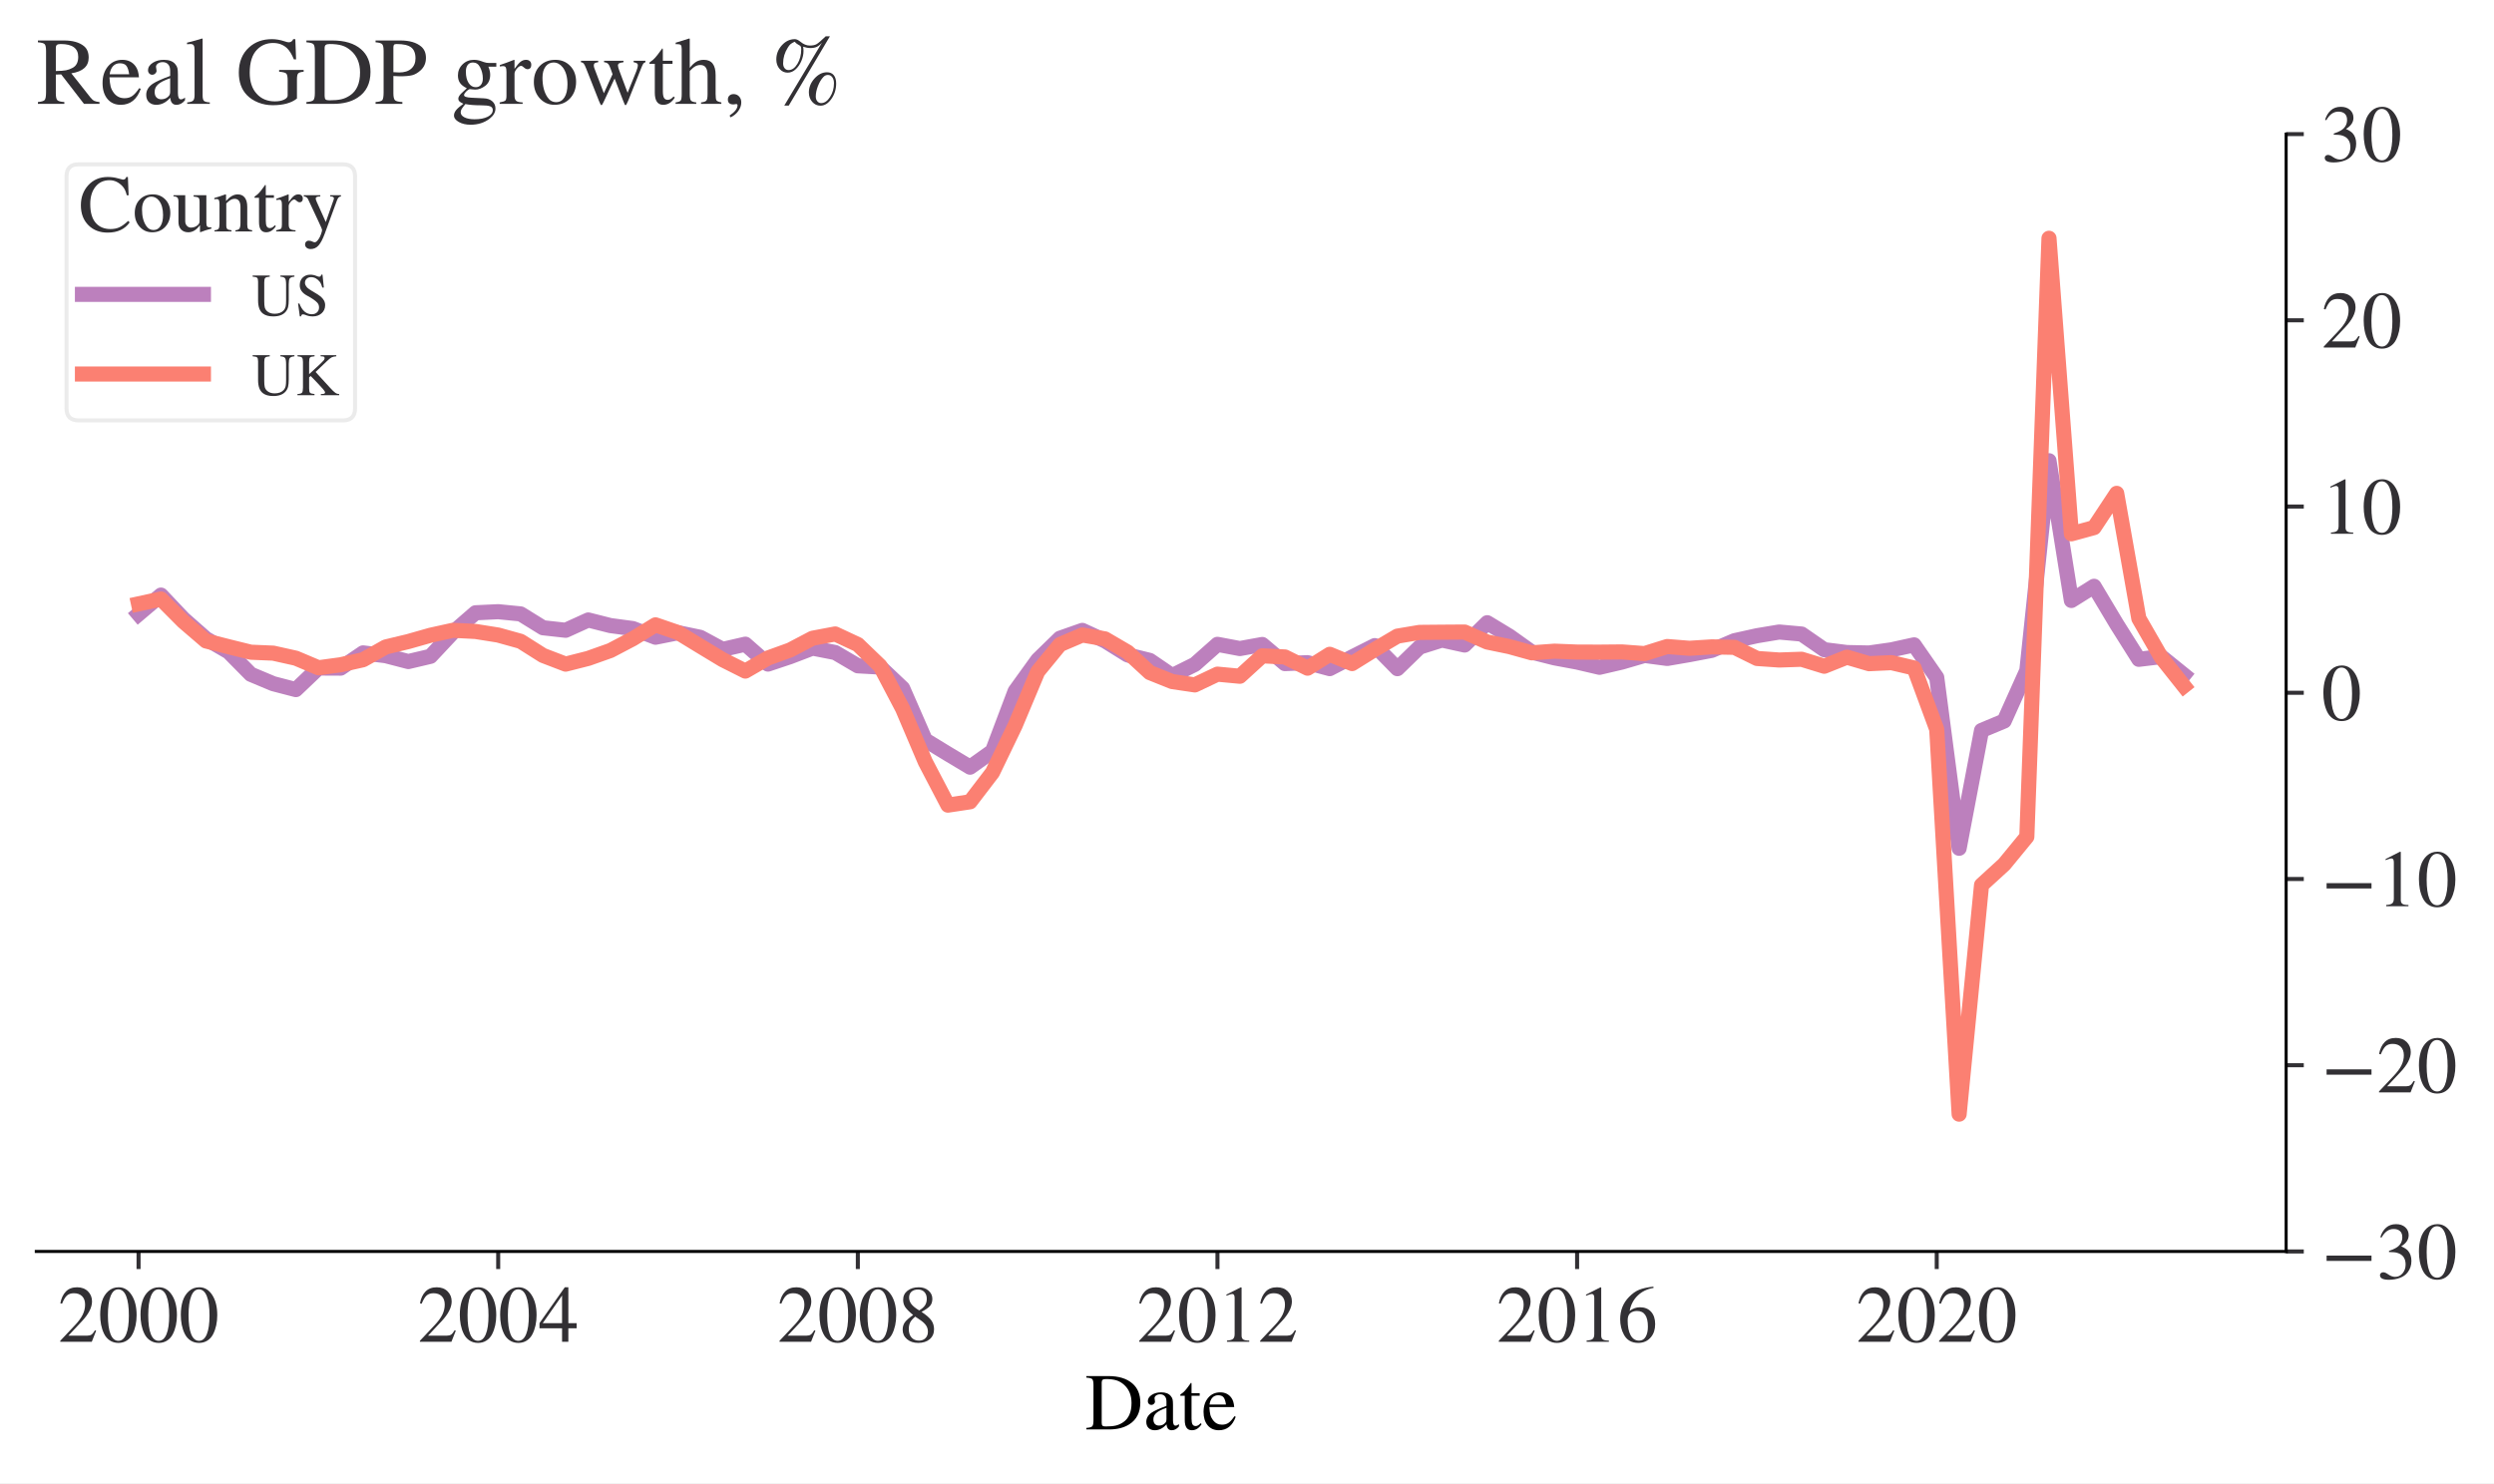
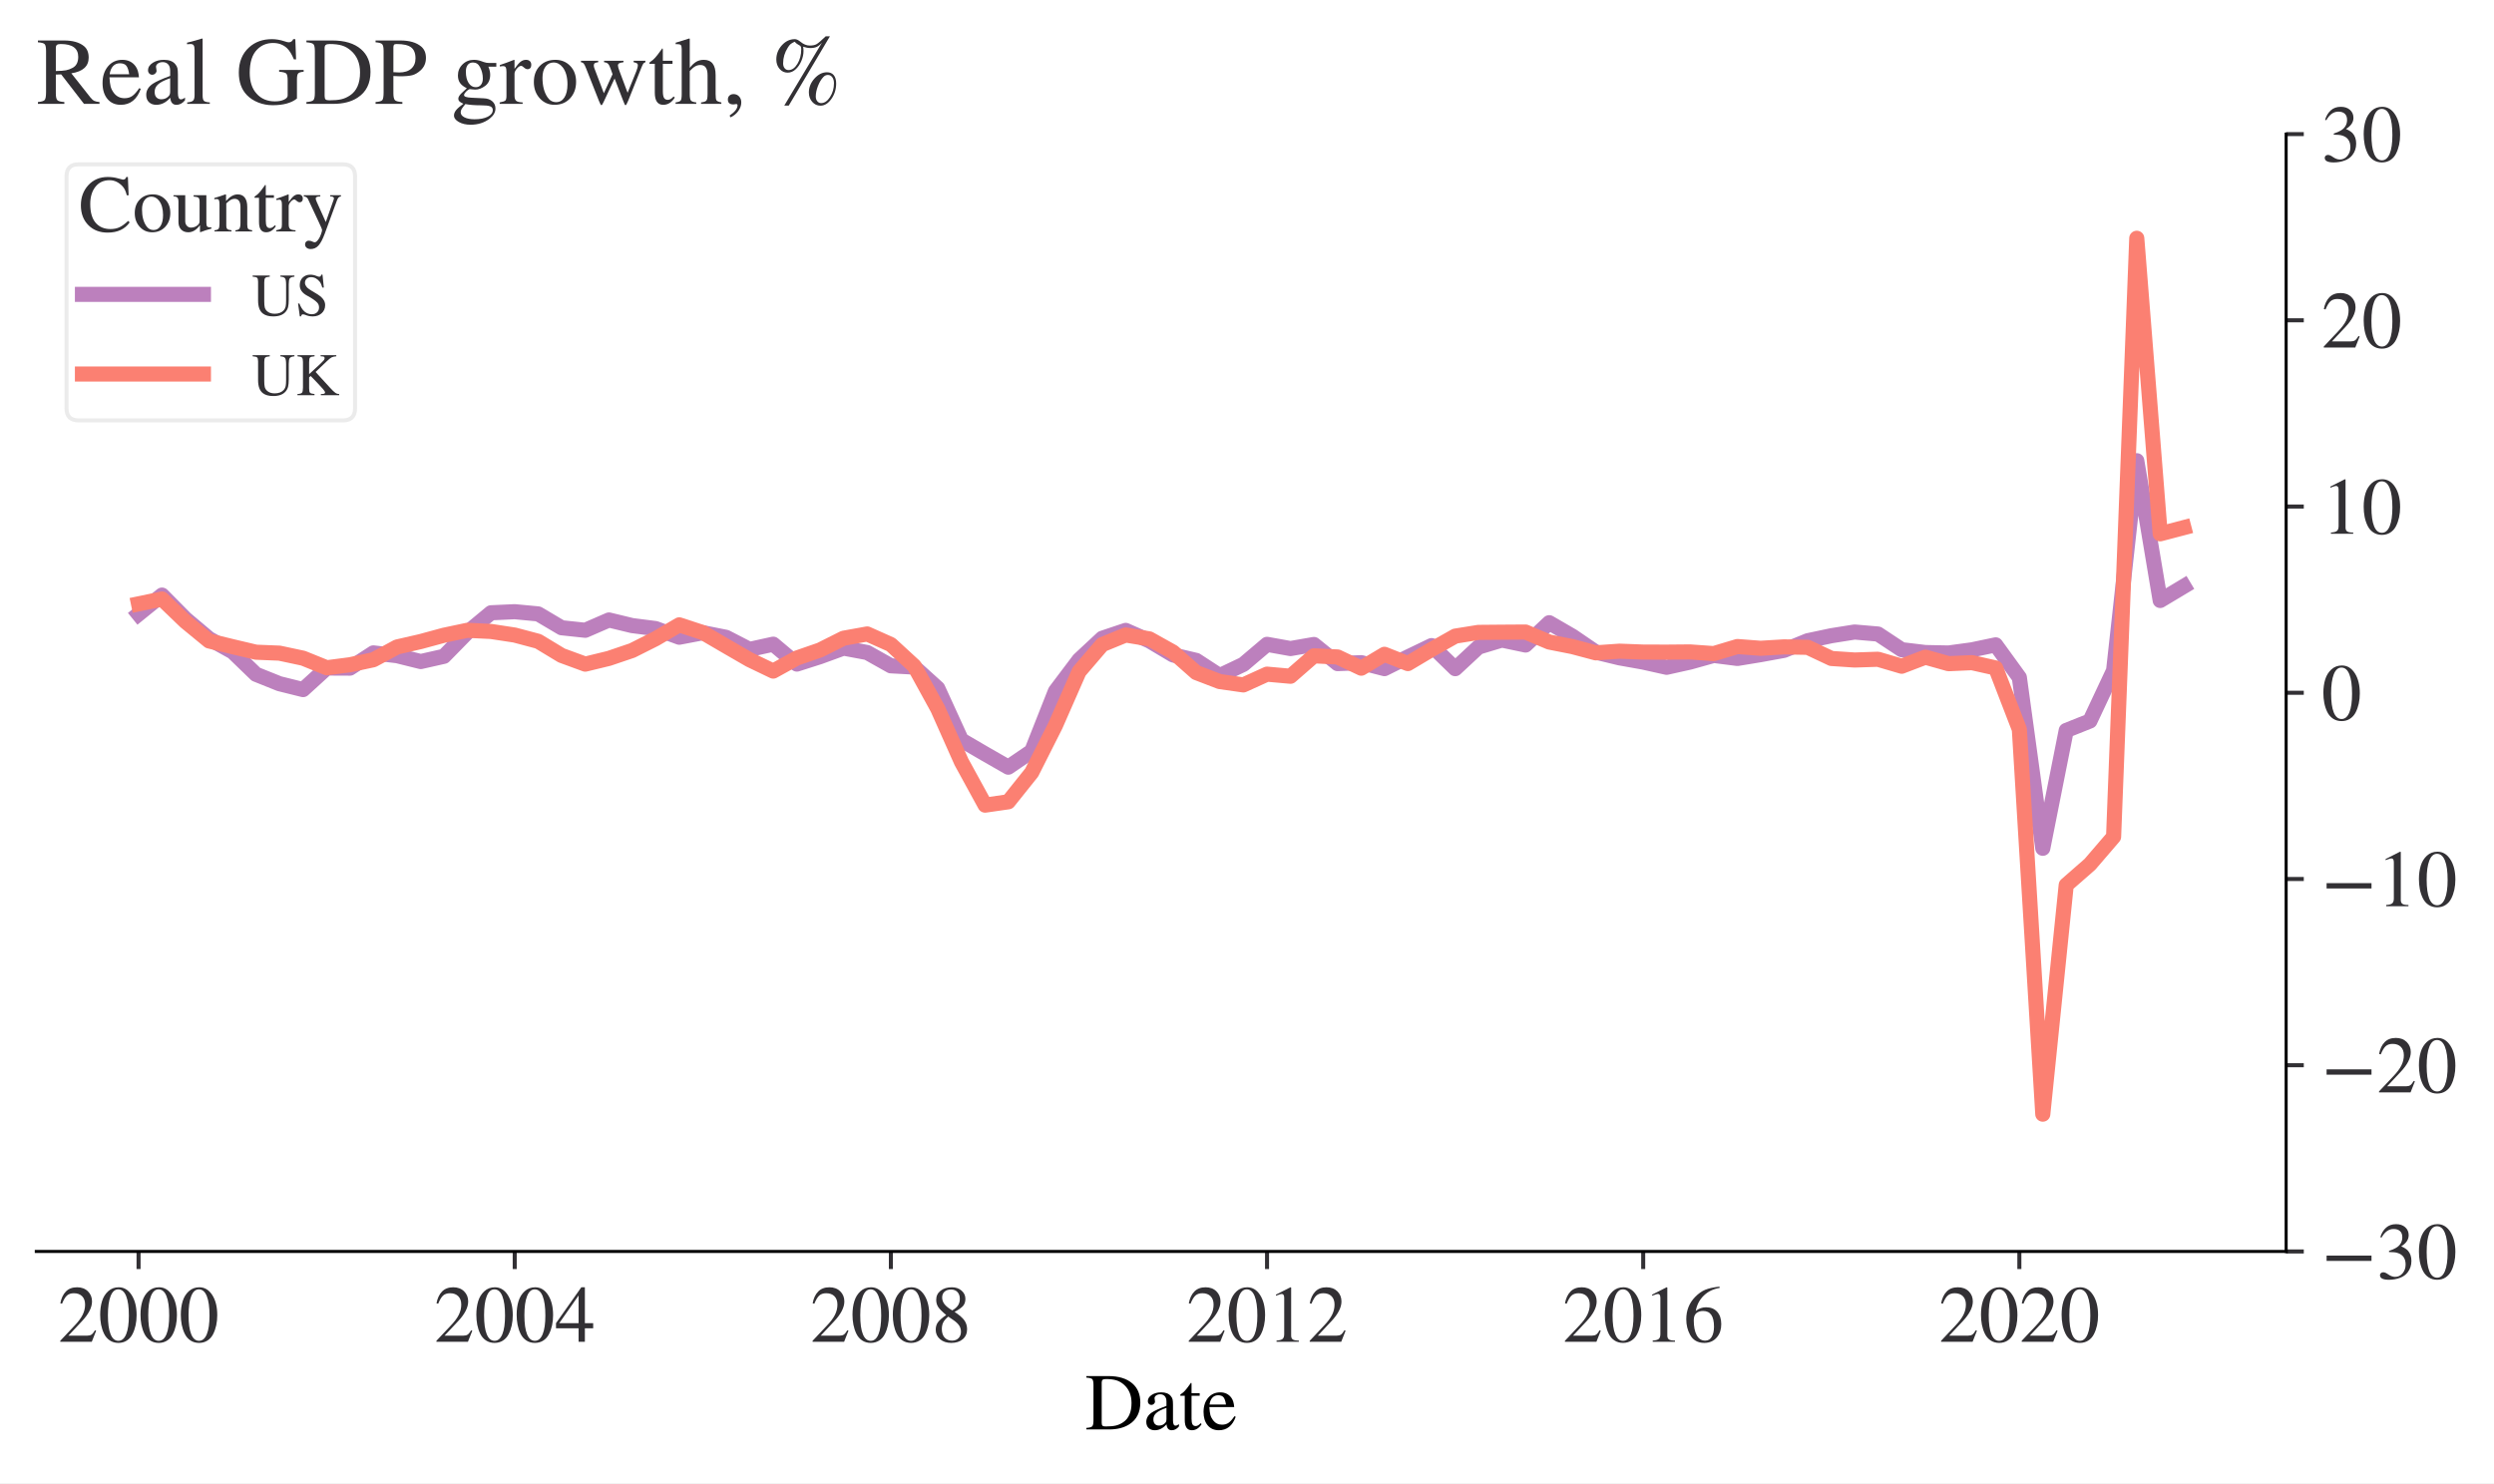
<svg xmlns="http://www.w3.org/2000/svg" xmlns:xlink="http://www.w3.org/1999/xlink" width="494.84pt" height="294.373pt" viewBox="0 0 494.84 294.373" version="1.1">
  <defs>
    <style type="text/css">*{stroke-linejoin: round; stroke-linecap: butt}</style>
  </defs>
  <g id="figure_1">
    <g id="patch_1">
      <path d="M 0 294.373  L 494.84 294.373  L 494.84 0  L 0 0  z " style="fill: #ffffff" />
    </g>
    <g id="axes_1">
      <g id="patch_2">
        <path d="M 7.2 248.373  L 453.6 248.373  L 453.6 26.613  L 7.2 26.613  z " style="fill: #ffffff" />
      </g>
      <g id="PolyCollection_1" />
      <g id="PolyCollection_2" />
      <g id="matplotlib.axis_1">
        <g id="xtick_1">
          <g id="line2d_1">
            <defs>
-               <path id="m8e6b4cc20d" d="M 0 0  L 0 3.5  " style="stroke: #323034; stroke-width: 0.8" />
-             </defs>
-             <g>
-               <use xlink:href="#m8e6b4cc20d" x="27.491" y="248.373" style="fill: #323034; stroke: #323034; stroke-width: 0.8" />
+               <path id="m820f83f73d" d="M 0 0  L 0 3.5  " style="stroke: #323034; stroke-width: 0.8" />
+             </defs>
+             <g>
+               <use xlink:href="#m820f83f73d" x="27.491" y="248.373" style="fill: #323034; stroke: #323034; stroke-width: 0.8" />
            </g>
          </g>
          <g id="text_1">
            <g style="fill: #323034" transform="translate(11.49091 266.3003) scale(0.16 -0.16)">
              <defs>
                <path id="STIXGeneral-Regular-32" d="M 3034 877  L 2688 0  L 186 0  L 186 77  L 1325 1286  Q 1773 1754 1965 2144  Q 2157 2534 2157 2950  Q 2157 3379 1920 3616  Q 1683 3853 1267 3853  Q 922 3853 720 3673  Q 518 3494 326 3021  L 192 3053  Q 301 3648 630 3987  Q 960 4326 1523 4326  Q 2054 4326 2380 4006  Q 2707 3686 2707 3200  Q 2707 2477 1888 1613  L 832 486  L 2330 486  Q 2541 486 2665 569  Q 2790 653 2944 915  L 3034 877  z " transform="scale(0.015625)" />
                <path id="STIXGeneral-Regular-30" d="M 3046 2112  Q 3046 1683 2963 1302  Q 2880 922 2717 602  Q 2554 282 2266 96  Q 1978 -90 1600 -90  Q 1210 -90 915 108  Q 621 307 461 640  Q 301 973 227 1350  Q 154 1728 154 2150  Q 154 2746 301 3222  Q 448 3699 790 4012  Q 1133 4326 1626 4326  Q 2253 4326 2649 3712  Q 3046 3098 3046 2112  z M 2432 2080  Q 2432 3091 2217 3625  Q 2003 4160 1587 4160  Q 1190 4160 979 3622  Q 768 3085 768 2106  Q 768 1120 979 598  Q 1190 77 1600 77  Q 2003 77 2217 598  Q 2432 1120 2432 2080  z " transform="scale(0.015625)" />
              </defs>
              <use xlink:href="#STIXGeneral-Regular-32" />
              <use xlink:href="#STIXGeneral-Regular-30" x="50" />
              <use xlink:href="#STIXGeneral-Regular-30" x="100" />
              <use xlink:href="#STIXGeneral-Regular-30" x="150" />
            </g>
          </g>
        </g>
        <g id="xtick_2">
          <g id="line2d_2">
            <g>
-               <use xlink:href="#m8e6b4cc20d" x="98.847" y="248.373" style="fill: #323034; stroke: #323034; stroke-width: 0.8" />
+               <use xlink:href="#m820f83f73d" x="102.126" y="248.373" style="fill: #323034; stroke: #323034; stroke-width: 0.8" />
            </g>
          </g>
          <g id="text_2">
-             <g style="fill: #323034" transform="translate(82.84731 266.3003) scale(0.16 -0.16)">
+             <g style="fill: #323034" transform="translate(86.1259 266.3003) scale(0.16 -0.16)">
              <defs>
                <path id="STIXGeneral-Regular-34" d="M 3027 1069  L 2368 1069  L 2368 0  L 1869 0  L 1869 1069  L 77 1069  L 77 1478  L 2086 4326  L 2368 4326  L 2368 1478  L 3027 1478  L 3027 1069  z M 1869 1478  L 1869 3674  L 333 1478  L 1869 1478  z " transform="scale(0.015625)" />
              </defs>
              <use xlink:href="#STIXGeneral-Regular-32" />
              <use xlink:href="#STIXGeneral-Regular-30" x="50" />
              <use xlink:href="#STIXGeneral-Regular-30" x="100" />
              <use xlink:href="#STIXGeneral-Regular-34" x="150" />
            </g>
          </g>
        </g>
        <g id="xtick_3">
          <g id="line2d_3">
            <g>
-               <use xlink:href="#m8e6b4cc20d" x="170.204" y="248.373" style="fill: #323034; stroke: #323034; stroke-width: 0.8" />
+               <use xlink:href="#m820f83f73d" x="176.761" y="248.373" style="fill: #323034; stroke: #323034; stroke-width: 0.8" />
            </g>
          </g>
          <g id="text_3">
-             <g style="fill: #323034" transform="translate(154.2037 266.3003) scale(0.16 -0.16)">
+             <g style="fill: #323034" transform="translate(160.7609 266.3003) scale(0.16 -0.16)">
              <defs>
                <path id="STIXGeneral-Regular-38" d="M 2848 992  Q 2848 499 2505 204  Q 2163 -90 1587 -90  Q 1050 -90 704 204  Q 358 499 358 954  Q 358 1293 524 1533  Q 691 1773 1190 2125  Q 710 2522 553 2765  Q 397 3008 397 3328  Q 397 3782 745 4054  Q 1094 4326 1638 4326  Q 2106 4326 2410 4060  Q 2714 3795 2714 3411  Q 2714 3059 2531 2848  Q 2349 2637 1856 2374  Q 2432 1990 2640 1689  Q 2848 1389 2848 992  z M 2272 3411  Q 2272 3744 2086 3945  Q 1901 4147 1574 4147  Q 1248 4147 1059 3977  Q 870 3808 870 3513  Q 870 3219 1059 2979  Q 1248 2739 1670 2490  Q 1997 2682 2134 2896  Q 2272 3110 2272 3411  z M 1734 1741  L 1357 1997  Q 1075 1766 960 1545  Q 845 1325 845 1011  Q 845 576 1065 333  Q 1286 90 1658 90  Q 1971 90 2166 285  Q 2362 480 2362 794  Q 2362 1082 2214 1299  Q 2067 1517 1734 1741  z " transform="scale(0.015625)" />
              </defs>
              <use xlink:href="#STIXGeneral-Regular-32" />
              <use xlink:href="#STIXGeneral-Regular-30" x="50" />
              <use xlink:href="#STIXGeneral-Regular-30" x="100" />
              <use xlink:href="#STIXGeneral-Regular-38" x="150" />
            </g>
          </g>
        </g>
        <g id="xtick_4">
          <g id="line2d_4">
            <g>
-               <use xlink:href="#m8e6b4cc20d" x="241.56" y="248.373" style="fill: #323034; stroke: #323034; stroke-width: 0.8" />
+               <use xlink:href="#m820f83f73d" x="251.396" y="248.373" style="fill: #323034; stroke: #323034; stroke-width: 0.8" />
            </g>
          </g>
          <g id="text_4">
-             <g style="fill: #323034" transform="translate(225.5601 266.3003) scale(0.16 -0.16)">
+             <g style="fill: #323034" transform="translate(235.3959 266.3003) scale(0.16 -0.16)">
              <defs>
                <path id="STIXGeneral-Regular-31" d="M 2522 0  L 755 0  L 755 96  Q 1107 115 1235 227  Q 1363 339 1363 608  L 1363 3482  Q 1363 3795 1171 3795  Q 1082 3795 883 3718  L 710 3654  L 710 3744  L 1856 4326  L 1914 4307  L 1914 486  Q 1914 275 2042 185  Q 2170 96 2522 96  L 2522 0  z " transform="scale(0.015625)" />
              </defs>
              <use xlink:href="#STIXGeneral-Regular-32" />
              <use xlink:href="#STIXGeneral-Regular-30" x="50" />
              <use xlink:href="#STIXGeneral-Regular-31" x="100" />
              <use xlink:href="#STIXGeneral-Regular-32" x="150" />
            </g>
          </g>
        </g>
        <g id="xtick_5">
          <g id="line2d_5">
            <g>
-               <use xlink:href="#m8e6b4cc20d" x="312.917" y="248.373" style="fill: #323034; stroke: #323034; stroke-width: 0.8" />
+               <use xlink:href="#m820f83f73d" x="326.031" y="248.373" style="fill: #323034; stroke: #323034; stroke-width: 0.8" />
            </g>
          </g>
          <g id="text_5">
-             <g style="fill: #323034" transform="translate(296.9165 266.3003) scale(0.16 -0.16)">
+             <g style="fill: #323034" transform="translate(310.0309 266.3003) scale(0.16 -0.16)">
              <defs>
                <path id="STIXGeneral-Regular-36" d="M 2854 4378  L 2867 4275  Q 2112 4154 1606 3664  Q 1101 3174 973 2451  Q 1344 2739 1786 2739  Q 2349 2739 2672 2380  Q 2995 2022 2995 1402  Q 2995 774 2669 378  Q 2291 -90 1651 -90  Q 870 -90 518 557  Q 218 1107 218 1786  Q 218 2835 915 3552  Q 1312 3962 1731 4131  Q 2150 4301 2854 4378  z M 2419 1203  Q 2419 2445 1555 2445  Q 1235 2445 1024 2275  Q 813 2106 813 1702  Q 813 954 1046 522  Q 1280 90 1722 90  Q 2061 90 2240 394  Q 2419 698 2419 1203  z " transform="scale(0.015625)" />
              </defs>
              <use xlink:href="#STIXGeneral-Regular-32" />
              <use xlink:href="#STIXGeneral-Regular-30" x="50" />
              <use xlink:href="#STIXGeneral-Regular-31" x="100" />
              <use xlink:href="#STIXGeneral-Regular-36" x="150" />
            </g>
          </g>
        </g>
        <g id="xtick_6">
          <g id="line2d_6">
            <g>
-               <use xlink:href="#m8e6b4cc20d" x="384.273" y="248.373" style="fill: #323034; stroke: #323034; stroke-width: 0.8" />
+               <use xlink:href="#m820f83f73d" x="400.666" y="248.373" style="fill: #323034; stroke: #323034; stroke-width: 0.8" />
            </g>
          </g>
          <g id="text_6">
-             <g style="fill: #323034" transform="translate(368.2729 266.3003) scale(0.16 -0.16)">
+             <g style="fill: #323034" transform="translate(384.6659 266.3003) scale(0.16 -0.16)">
              <use xlink:href="#STIXGeneral-Regular-32" />
              <use xlink:href="#STIXGeneral-Regular-30" x="50" />
              <use xlink:href="#STIXGeneral-Regular-32" x="100" />
              <use xlink:href="#STIXGeneral-Regular-30" x="150" />
            </g>
          </g>
        </g>
        <g id="text_7">
          <g transform="translate(215.295 283.7003) scale(0.16 -0.16)">
            <defs>
              <path id="STIXGeneral-Regular-44" d="M 102 4237  L 1830 4237  Q 3078 4237 3750 3654  Q 4384 3110 4384 2138  Q 4384 966 3514 410  Q 2880 0 1901 0  L 102 0  L 102 122  Q 474 147 570 252  Q 666 358 666 736  L 666 3520  Q 666 3891 570 3990  Q 474 4090 102 4115  L 102 4237  z M 1318 3731  L 1318 538  Q 1318 365 1379 301  Q 1440 237 1626 237  Q 2125 237 2432 307  Q 2739 378 3021 570  Q 3686 1018 3686 2099  Q 3686 3027 3078 3558  Q 2803 3802 2476 3901  Q 2150 4000 1658 4000  Q 1472 4000 1395 3942  Q 1318 3885 1318 3731  z " transform="scale(0.015625)" />
              <path id="STIXGeneral-Regular-61" d="M 2829 422  L 2829 243  Q 2586 -64 2253 -64  Q 1888 -64 1843 403  L 1837 403  Q 1427 -64 909 -64  Q 608 -64 422 112  Q 237 288 237 602  Q 237 1050 685 1350  Q 992 1555 1837 1869  L 1837 2214  Q 1837 2502 1699 2646  Q 1562 2790 1338 2790  Q 1146 2790 1018 2697  Q 890 2605 890 2477  Q 890 2419 909 2348  Q 928 2278 928 2208  Q 928 2112 841 2029  Q 755 1946 634 1946  Q 525 1946 441 2029  Q 358 2112 358 2240  Q 358 2547 685 2752  Q 986 2944 1421 2944  Q 1939 2944 2176 2656  Q 2291 2522 2323 2384  Q 2355 2246 2355 1946  L 2355 723  Q 2355 301 2554 301  Q 2682 301 2829 422  z M 1837 813  L 1837 1715  Q 1248 1510 1018 1293  Q 800 1094 800 800  Q 800 557 921 432  Q 1043 307 1242 307  Q 1453 307 1613 410  Q 1747 506 1792 589  Q 1837 672 1837 813  z " transform="scale(0.015625)" />
              <path id="STIXGeneral-Regular-74" d="M 1702 493  L 1786 422  Q 1478 -64 1011 -64  Q 448 -64 448 749  L 448 2675  L 109 2675  Q 83 2694 83 2720  Q 83 2771 192 2842  Q 435 2982 813 3526  Q 826 3546 874 3606  Q 922 3667 941 3706  Q 986 3706 986 3622  L 986 2880  L 1632 2880  L 1632 2675  L 986 2675  L 986 845  Q 986 538 1062 403  Q 1139 269 1318 269  Q 1510 269 1702 493  z " transform="scale(0.015625)" />
              <path id="STIXGeneral-Regular-65" d="M 2611 1050  L 2714 1005  Q 2330 -64 1376 -64  Q 813 -64 486 329  Q 160 723 160 1389  Q 160 2074 525 2509  Q 890 2944 1485 2944  Q 2061 2944 2374 2502  Q 2560 2246 2592 1773  L 621 1773  Q 646 1370 700 1158  Q 755 947 915 730  Q 1184 378 1626 378  Q 1939 378 2153 531  Q 2368 685 2611 1050  z M 634 1978  L 1939 1978  Q 1882 2381 1750 2547  Q 1619 2714 1312 2714  Q 1043 2714 864 2525  Q 685 2336 634 1978  z " transform="scale(0.015625)" />
            </defs>
            <use xlink:href="#STIXGeneral-Regular-44" />
            <use xlink:href="#STIXGeneral-Regular-61" x="72.2" />
            <use xlink:href="#STIXGeneral-Regular-74" x="116.6" />
            <use xlink:href="#STIXGeneral-Regular-65" x="144.4" />
          </g>
        </g>
      </g>
      <g id="matplotlib.axis_2">
        <g id="ytick_1">
          <g id="line2d_7">
            <defs>
-               <path id="m7d1261430a" d="M 0 0  L 3.5 0  " style="stroke: #323034; stroke-width: 0.8" />
-             </defs>
-             <g>
-               <use xlink:href="#m7d1261430a" x="453.6" y="248.373" style="fill: #323034; stroke: #323034; stroke-width: 0.8" />
+               <path id="m29f31fda06" d="M 0 0  L 3.5 0  " style="stroke: #323034; stroke-width: 0.8" />
+             </defs>
+             <g>
+               <use xlink:href="#m29f31fda06" x="453.6" y="248.373" style="fill: #323034; stroke: #323034; stroke-width: 0.8" />
            </g>
          </g>
          <g id="text_8">
            <g style="fill: #323034" transform="translate(460.6 253.8366) scale(0.16 -0.16)">
              <defs>
                <path id="STIXGeneral-Regular-2212" d="M 3974 1408  L 410 1408  L 410 1830  L 3974 1830  L 3974 1408  z " transform="scale(0.015625)" />
                <path id="STIXGeneral-Regular-33" d="M 390 3264  L 288 3290  Q 435 3770 748 4048  Q 1062 4326 1542 4326  Q 1990 4326 2265 4083  Q 2541 3840 2541 3450  Q 2541 2925 1946 2566  Q 2298 2413 2477 2227  Q 2758 1914 2758 1402  Q 2758 890 2464 506  Q 2246 211 1840 60  Q 1434 -90 979 -90  Q 262 -90 262 275  Q 262 378 339 442  Q 416 506 525 506  Q 685 506 915 339  Q 1197 141 1466 141  Q 1818 141 2058 425  Q 2298 710 2298 1120  Q 2298 1856 1632 2048  Q 1434 2112 979 2112  L 979 2202  Q 1338 2323 1517 2432  Q 2035 2726 2035 3290  Q 2035 3610 1852 3776  Q 1670 3942 1344 3942  Q 768 3942 390 3264  z " transform="scale(0.015625)" />
              </defs>
              <use xlink:href="#STIXGeneral-Regular-2212" transform="translate(0 0.40625)" />
              <use xlink:href="#STIXGeneral-Regular-33" transform="translate(68.49998 0.40625)" />
              <use xlink:href="#STIXGeneral-Regular-30" transform="translate(118.5 0.40625)" />
            </g>
          </g>
        </g>
        <g id="ytick_2">
          <g id="line2d_8">
            <g>
-               <use xlink:href="#m7d1261430a" x="453.6" y="211.413" style="fill: #323034; stroke: #323034; stroke-width: 0.8" />
+               <use xlink:href="#m29f31fda06" x="453.6" y="211.413" style="fill: #323034; stroke: #323034; stroke-width: 0.8" />
            </g>
          </g>
          <g id="text_9">
            <g style="fill: #323034" transform="translate(460.6 216.8766) scale(0.16 -0.16)">
              <use xlink:href="#STIXGeneral-Regular-2212" transform="translate(0 0.40625)" />
              <use xlink:href="#STIXGeneral-Regular-32" transform="translate(68.49998 0.40625)" />
              <use xlink:href="#STIXGeneral-Regular-30" transform="translate(118.5 0.40625)" />
            </g>
          </g>
        </g>
        <g id="ytick_3">
          <g id="line2d_9">
            <g>
-               <use xlink:href="#m7d1261430a" x="453.6" y="174.453" style="fill: #323034; stroke: #323034; stroke-width: 0.8" />
+               <use xlink:href="#m29f31fda06" x="453.6" y="174.453" style="fill: #323034; stroke: #323034; stroke-width: 0.8" />
            </g>
          </g>
          <g id="text_10">
            <g style="fill: #323034" transform="translate(460.6 179.9166) scale(0.16 -0.16)">
              <use xlink:href="#STIXGeneral-Regular-2212" transform="translate(0 0.40625)" />
              <use xlink:href="#STIXGeneral-Regular-31" transform="translate(68.49998 0.40625)" />
              <use xlink:href="#STIXGeneral-Regular-30" transform="translate(118.5 0.40625)" />
            </g>
          </g>
        </g>
        <g id="ytick_4">
          <g id="line2d_10">
            <g>
-               <use xlink:href="#m7d1261430a" x="453.6" y="137.493" style="fill: #323034; stroke: #323034; stroke-width: 0.8" />
+               <use xlink:href="#m29f31fda06" x="453.6" y="137.493" style="fill: #323034; stroke: #323034; stroke-width: 0.8" />
            </g>
          </g>
          <g id="text_11">
            <g style="fill: #323034" transform="translate(460.6 142.9566) scale(0.16 -0.16)">
              <use xlink:href="#STIXGeneral-Regular-30" transform="translate(0 0.40625)" />
            </g>
          </g>
        </g>
        <g id="ytick_5">
          <g id="line2d_11">
            <g>
-               <use xlink:href="#m7d1261430a" x="453.6" y="100.533" style="fill: #323034; stroke: #323034; stroke-width: 0.8" />
+               <use xlink:href="#m29f31fda06" x="453.6" y="100.533" style="fill: #323034; stroke: #323034; stroke-width: 0.8" />
            </g>
          </g>
          <g id="text_12">
            <g style="fill: #323034" transform="translate(460.6 105.9966) scale(0.16 -0.16)">
              <use xlink:href="#STIXGeneral-Regular-31" transform="translate(0 0.40625)" />
              <use xlink:href="#STIXGeneral-Regular-30" transform="translate(49.99999 0.40625)" />
            </g>
          </g>
        </g>
        <g id="ytick_6">
          <g id="line2d_12">
            <g>
-               <use xlink:href="#m7d1261430a" x="453.6" y="63.573" style="fill: #323034; stroke: #323034; stroke-width: 0.8" />
+               <use xlink:href="#m29f31fda06" x="453.6" y="63.573" style="fill: #323034; stroke: #323034; stroke-width: 0.8" />
            </g>
          </g>
          <g id="text_13">
            <g style="fill: #323034" transform="translate(460.6 69.03656) scale(0.16 -0.16)">
              <use xlink:href="#STIXGeneral-Regular-32" transform="translate(0 0.40625)" />
              <use xlink:href="#STIXGeneral-Regular-30" transform="translate(49.99999 0.40625)" />
            </g>
          </g>
        </g>
        <g id="ytick_7">
          <g id="line2d_13">
            <g>
-               <use xlink:href="#m7d1261430a" x="453.6" y="26.613" style="fill: #323034; stroke: #323034; stroke-width: 0.8" />
+               <use xlink:href="#m29f31fda06" x="453.6" y="26.613" style="fill: #323034; stroke: #323034; stroke-width: 0.8" />
            </g>
          </g>
          <g id="text_14">
            <g style="fill: #323034" transform="translate(460.6 32.07656) scale(0.16 -0.16)">
              <use xlink:href="#STIXGeneral-Regular-33" transform="translate(0 0.40625)" />
              <use xlink:href="#STIXGeneral-Regular-30" transform="translate(49.99999 0.40625)" />
            </g>
          </g>
        </g>
      </g>
      <g id="line2d_14">
-         <path d="M 27.491 121.874  L 31.935 118.108  L 36.38 122.805  L 40.873 126.768  L 45.367 129.378  L 49.762 133.827  L 54.207 135.692  L 58.7 136.862  L 63.194 132.582  L 67.589 132.603  L 72.034 129.581  L 76.527 130.133  L 81.02 131.298  L 85.416 130.26  L 89.861 125.518  L 94.354 121.618  L 98.847 121.403  L 103.292 121.841  L 107.736 124.591  L 112.23 125.09  L 116.723 123.047  L 121.119 124.16  L 125.563 124.75  L 130.057 126.469  L 134.55 125.574  L 138.946 126.489  L 143.39 128.887  L 147.883 127.85  L 152.377 131.798  L 156.772 130.328  L 161.217 128.628  L 165.71 129.506  L 170.204 132.145  L 174.648 132.392  L 179.093 136.598  L 183.586 146.882  L 188.079 149.625  L 192.475 152.26  L 196.92 149.09  L 201.413 137.191  L 205.906 130.957  L 210.302 126.673  L 214.747 125.114  L 219.24 127.187  L 223.733 129.988  L 228.129 131.07  L 232.573 134.099  L 237.067 131.865  L 241.56 127.882  L 246.005 128.719  L 250.449 127.91  L 254.942 131.705  L 259.436 131.519  L 263.832 132.702  L 268.276 130.397  L 272.769 128.134  L 277.263 132.71  L 281.658 128.43  L 286.103 127.028  L 290.596 128.017  L 295.09 123.591  L 299.485 126.257  L 303.93 129.426  L 308.423 130.564  L 312.917 131.401  L 317.361 132.438  L 321.806 131.401  L 326.299 130.085  L 330.792 130.683  L 335.188 129.927  L 339.632 129.079  L 344.126 127.165  L 348.619 126.17  L 353.015 125.437  L 357.459 125.836  L 361.953 128.946  L 366.446 129.509  L 370.842 129.6  L 375.286 128.97  L 379.78 127.984  L 384.273 134.462  L 388.717 168.357  L 393.162 144.974  L 397.655 143.098  L 402.149 133.087  L 406.544 91.437  L 410.989 119.177  L 415.482 116.362  L 419.976 123.878  L 424.371 130.855  L 428.816 130.315  L 433.309 133.947  " clip-path="url(#p2e4c02c440)" style="fill: none; stroke: #bc80bd; stroke-width: 3; stroke-linecap: square" />
+         <path d="M 27.491 121.874  L 32.14 118.108  L 36.788 122.805  L 41.488 126.768  L 46.188 129.378  L 50.786 133.827  L 55.434 135.692  L 60.134 136.862  L 64.834 132.582  L 69.432 132.603  L 74.08 129.581  L 78.78 130.133  L 83.48 131.298  L 88.078 130.26  L 92.726 125.518  L 97.426 121.618  L 102.126 121.403  L 106.775 121.841  L 111.423 124.591  L 116.123 125.09  L 120.823 123.047  L 125.421 124.16  L 130.069 124.75  L 134.769 126.469  L 139.469 125.574  L 144.067 126.489  L 148.715 128.887  L 153.415 127.85  L 158.115 131.798  L 162.713 130.328  L 167.361 128.628  L 172.061 129.506  L 176.761 132.145  L 181.41 132.392  L 186.058 136.598  L 190.758 146.882  L 195.458 149.625  L 200.056 152.26  L 204.704 149.09  L 209.404 137.191  L 214.104 130.957  L 218.702 126.673  L 223.35 125.114  L 228.05 127.187  L 232.75 129.988  L 237.348 131.07  L 241.996 134.099  L 246.696 131.865  L 251.396 127.882  L 256.045 128.719  L 260.693 127.91  L 265.393 131.705  L 270.093 131.519  L 274.691 132.702  L 279.339 130.397  L 284.039 128.134  L 288.739 132.71  L 293.337 128.43  L 297.985 127.028  L 302.685 128.017  L 307.385 123.591  L 311.983 126.258  L 316.631 129.426  L 321.331 130.564  L 326.031 131.401  L 330.68 132.438  L 335.328 131.401  L 340.028 130.085  L 344.728 130.683  L 349.326 129.927  L 353.974 129.079  L 358.674 127.165  L 363.374 126.17  L 367.972 125.437  L 372.62 125.836  L 377.32 128.946  L 382.02 129.509  L 386.618 129.6  L 391.266 128.97  L 395.966 127.984  L 400.666 134.462  L 405.315 168.357  L 409.963 144.974  L 414.663 143.098  L 419.363 133.087  L 423.961 91.437  L 428.609 119.177  L 433.309 116.362  " clip-path="url(#pbbc95bb9b6)" style="fill: none; stroke: #bc80bd; stroke-width: 3; stroke-linecap: square" />
      </g>
      <g id="line2d_15">
-         <path d="M 27.491 119.847  L 31.935 118.88  L 36.38 123.349  L 40.873 127.21  L 45.367 128.355  L 49.762 129.442  L 54.207 129.629  L 58.7 130.631  L 63.194 132.532  L 67.589 131.935  L 72.034 130.942  L 76.527 128.405  L 81.02 127.326  L 85.416 126.077  L 89.861 125.095  L 94.354 125.325  L 98.847 126.04  L 103.292 127.277  L 107.736 130.086  L 112.23 131.811  L 116.723 130.669  L 121.119 129.107  L 125.563 126.772  L 130.057 124.013  L 134.55 125.555  L 138.946 128.241  L 143.39 130.928  L 147.883 133.189  L 152.377 130.595  L 156.772 129.005  L 161.217 126.671  L 165.71 125.822  L 170.204 127.921  L 174.648 132.198  L 179.093 140.659  L 183.586 151.202  L 188.079 159.793  L 192.475 159.131  L 196.92 153.318  L 201.413 143.994  L 205.906 133.29  L 210.302 127.927  L 214.747 126.026  L 219.24 126.799  L 223.733 129.422  L 228.129 133.485  L 232.573 135.27  L 237.067 135.935  L 241.56 133.799  L 246.005 134.216  L 250.449 130.162  L 254.942 130.387  L 259.436 132.614  L 263.832 129.86  L 268.276 131.699  L 272.769 128.902  L 277.263 126.25  L 281.658 125.512  L 286.103 125.472  L 290.596 125.441  L 295.09 127.425  L 299.485 128.333  L 303.93 129.569  L 308.423 129.239  L 312.917 129.417  L 317.361 129.43  L 321.806 129.389  L 326.299 129.722  L 330.792 128.317  L 335.188 128.668  L 339.632 128.388  L 344.126 128.473  L 348.619 130.688  L 353.015 130.993  L 357.459 130.843  L 361.953 132.227  L 366.446 130.429  L 370.842 131.722  L 375.286 131.516  L 379.78 132.574  L 384.273 144.748  L 388.717 221.124  L 393.162 175.653  L 397.655 171.545  L 402.149 166.073  L 406.544 47.29  L 410.989 105.945  L 415.482 104.712  L 419.976 97.915  L 424.371 122.751  L 428.816 130.48  L 433.309 136.137  " clip-path="url(#p2e4c02c440)" style="fill: none; stroke: #fb8072; stroke-width: 3; stroke-linecap: square" />
+         <path d="M 27.491 119.847  L 32.14 118.88  L 36.788 123.349  L 41.488 127.21  L 46.188 128.355  L 50.786 129.442  L 55.434 129.629  L 60.134 130.631  L 64.834 132.532  L 69.432 131.935  L 74.08 130.942  L 78.78 128.405  L 83.48 127.326  L 88.078 126.077  L 92.726 125.095  L 97.426 125.325  L 102.126 126.04  L 106.775 127.277  L 111.423 130.086  L 116.123 131.811  L 120.823 130.669  L 125.421 129.107  L 130.069 126.772  L 134.769 124.013  L 139.469 125.555  L 144.067 128.241  L 148.715 130.928  L 153.415 133.189  L 158.115 130.595  L 162.713 129.005  L 167.361 126.671  L 172.061 125.822  L 176.761 127.921  L 181.41 132.198  L 186.058 140.659  L 190.758 151.202  L 195.458 159.793  L 200.056 159.131  L 204.704 153.318  L 209.404 143.994  L 214.104 133.29  L 218.702 127.927  L 223.35 126.026  L 228.05 126.799  L 232.75 129.422  L 237.348 133.485  L 241.996 135.27  L 246.696 135.935  L 251.396 133.799  L 256.045 134.216  L 260.693 130.162  L 265.393 130.387  L 270.093 132.614  L 274.691 129.86  L 279.339 131.699  L 284.039 128.902  L 288.739 126.25  L 293.337 125.512  L 297.985 125.472  L 302.685 125.441  L 307.385 127.425  L 311.983 128.333  L 316.631 129.569  L 321.331 129.239  L 326.031 129.417  L 330.68 129.43  L 335.328 129.389  L 340.028 129.722  L 344.728 128.317  L 349.326 128.668  L 353.974 128.388  L 358.674 128.473  L 363.374 130.688  L 367.972 130.993  L 372.62 130.843  L 377.32 132.227  L 382.02 130.429  L 386.618 131.722  L 391.266 131.516  L 395.966 132.574  L 400.666 144.748  L 405.315 221.124  L 409.963 175.653  L 414.663 171.545  L 419.363 166.073  L 423.961 47.29  L 428.609 105.945  L 433.309 104.712  " clip-path="url(#pbbc95bb9b6)" style="fill: none; stroke: #fb8072; stroke-width: 3; stroke-linecap: square" />
      </g>
      <g id="line2d_16" />
      <g id="line2d_17" />
      <g id="patch_3">
        <path d="M 453.6 248.373  L 453.6 26.613  " style="fill: none; stroke: #000000; stroke-width: 0.6; stroke-linejoin: miter; stroke-linecap: square" />
      </g>
      <g id="patch_4">
        <path d="M 7.2 248.373  L 453.6 248.373  " style="fill: none; stroke: #000000; stroke-width: 0.6; stroke-linejoin: miter; stroke-linecap: square" />
      </g>
      <g id="text_15">
        <g style="fill: #323034" transform="translate(7.2 20.61281) scale(0.19 -0.19)">
          <defs>
            <path id="STIXGeneral-Regular-52" d="M 4224 0  L 3187 0  L 1664 1971  L 1306 1958  L 1306 717  Q 1306 352 1405 249  Q 1504 147 1875 122  L 1875 0  L 109 0  L 109 122  Q 474 154 563 262  Q 653 371 653 794  L 653 3526  Q 653 3885 563 3987  Q 474 4090 109 4115  L 109 4237  L 1850 4237  Q 2726 4237 3187 3859  Q 3501 3603 3501 3091  Q 3501 2221 2342 2042  L 3622 422  Q 3757 256 3878 198  Q 4000 141 4224 122  L 4224 0  z M 1306 3731  L 1306 2195  Q 1766 2202 1990 2246  Q 2214 2291 2438 2413  Q 2803 2618 2803 3142  Q 2803 4000 1632 4000  Q 1459 4000 1382 3945  Q 1306 3891 1306 3731  z " transform="scale(0.015625)" />
            <path id="STIXGeneral-Regular-6c" d="M 1645 0  L 134 0  L 134 96  Q 435 122 531 221  Q 627 320 627 589  L 627 3590  Q 627 3821 569 3910  Q 512 4000 358 4000  Q 224 4000 122 3987  L 122 4090  Q 730 4237 1133 4371  L 1165 4346  L 1165 557  Q 1165 288 1254 201  Q 1344 115 1645 96  L 1645 0  z " transform="scale(0.015625)" />
            <path id="STIXGeneral-Regular-20" transform="scale(0.015625)" />
            <path id="STIXGeneral-Regular-47" d="M 4538 2266  L 4538 2150  Q 4256 2125 4173 2035  Q 4090 1946 4090 1638  L 4090 358  Q 3539 -90 2464 -90  Q 1965 -90 1507 89  Q 1050 269 736 595  Q 205 1152 205 2093  Q 205 3155 890 3776  Q 1491 4326 2419 4326  Q 2829 4326 3270 4179  Q 3443 4115 3552 4115  Q 3654 4115 3731 4176  Q 3808 4237 3840 4326  L 3981 4326  L 4032 2976  L 3885 2976  Q 3680 3475 3430 3718  Q 3059 4070 2496 4070  Q 1856 4070 1427 3629  Q 934 3136 934 2074  Q 934 1190 1395 678  Q 1856 166 2618 166  Q 2982 166 3225 281  Q 3469 397 3469 557  L 3469 1562  Q 3469 1933 3376 2025  Q 3283 2118 2899 2150  L 2899 2266  L 4538 2266  z " transform="scale(0.015625)" />
            <path id="STIXGeneral-Regular-50" d="M 102 4237  L 1760 4237  Q 2669 4237 3149 3834  Q 3469 3565 3469 3072  Q 3469 2560 3104 2234  Q 2835 1990 2553 1916  Q 2272 1843 1734 1843  Q 1549 1843 1293 1862  L 1293 717  Q 1293 352 1398 246  Q 1504 141 1894 122  L 1894 0  L 102 0  L 102 122  Q 474 147 557 256  Q 640 365 640 781  L 640 3526  Q 640 3885 547 3987  Q 454 4090 102 4115  L 102 4237  z M 1293 3770  L 1293 2118  Q 1510 2099 1683 2099  Q 2202 2099 2486 2352  Q 2771 2605 2771 3040  Q 2771 3558 2476 3779  Q 2182 4000 1517 4000  Q 1382 4000 1337 3952  Q 1293 3904 1293 3770  z " transform="scale(0.015625)" />
            <path id="STIXGeneral-Regular-67" d="M 3008 2483  L 2477 2483  Q 2598 2208 2598 1946  Q 2598 1453 2265 1203  Q 1933 954 1600 954  Q 1530 954 1357 973  L 1235 986  Q 1107 947 979 812  Q 851 678 851 582  Q 851 435 1350 410  L 2176 371  Q 2528 358 2739 172  Q 2950 -13 2950 -314  Q 2950 -685 2566 -986  Q 2035 -1395 1286 -1395  Q 826 -1395 502 -1212  Q 179 -1030 179 -774  Q 179 -595 320 -419  Q 461 -243 806 6  Q 602 102 534 172  Q 467 243 467 346  Q 467 531 762 787  Q 909 915 1037 1043  Q 717 1203 579 1401  Q 442 1600 442 1901  Q 442 2336 752 2640  Q 1062 2944 1510 2944  Q 1766 2944 2022 2848  L 2163 2797  Q 2349 2733 2515 2733  L 3008 2733  L 3008 2483  z M 973 2163  L 973 2144  Q 973 1683 1155 1398  Q 1338 1114 1632 1114  Q 1850 1114 1978 1270  Q 2106 1427 2106 1690  Q 2106 2112 1914 2464  Q 1754 2765 1446 2765  Q 1222 2765 1097 2605  Q 973 2445 973 2163  z M 2771 -410  Q 2771 -230 2595 -163  Q 2419 -96 1978 -96  Q 1344 -96 941 -13  Q 749 -243 688 -348  Q 627 -454 627 -563  Q 627 -774 880 -902  Q 1133 -1030 1555 -1030  Q 2099 -1030 2435 -860  Q 2771 -691 2771 -410  z " transform="scale(0.015625)" />
            <path id="STIXGeneral-Regular-72" d="M 1024 2931  L 1024 2342  Q 1267 2688 1430 2816  Q 1594 2944 1792 2944  Q 1958 2944 2051 2854  Q 2144 2765 2144 2605  Q 2144 2470 2077 2393  Q 2010 2317 1894 2317  Q 1773 2317 1638 2445  Q 1536 2541 1472 2541  Q 1338 2541 1181 2355  Q 1024 2170 1024 2016  L 1024 576  Q 1024 301 1133 205  Q 1242 109 1568 96  L 1568 0  L 32 0  L 32 96  Q 339 154 412 224  Q 486 294 486 538  L 486 2138  Q 486 2349 438 2435  Q 390 2522 269 2522  Q 166 2522 45 2496  L 45 2598  Q 448 2726 992 2944  L 1024 2931  z " transform="scale(0.015625)" />
            <path id="STIXGeneral-Regular-6f" d="M 3008 1478  Q 3008 806 2608 371  Q 2208 -64 1568 -64  Q 979 -64 582 368  Q 186 800 186 1459  Q 186 2125 582 2534  Q 979 2944 1626 2944  Q 2221 2944 2614 2537  Q 3008 2131 3008 1478  z M 2432 1306  Q 2432 2035 2112 2445  Q 1856 2765 1504 2765  Q 1171 2765 966 2493  Q 762 2221 762 1747  Q 762 928 1101 435  Q 1318 115 1677 115  Q 2029 115 2230 432  Q 2432 749 2432 1306  z " transform="scale(0.015625)" />
            <path id="STIXGeneral-Regular-77" d="M 4442 2880  L 4442 2784  Q 4346 2752 4301 2691  Q 4256 2630 4179 2438  L 3296 224  Q 3168 -90 3117 -90  Q 3085 -90 3062 -48  Q 3040 -6 2963 186  L 2381 1696  L 1664 160  Q 1549 -90 1504 -90  Q 1446 -90 1338 192  L 474 2381  Q 378 2630 314 2700  Q 250 2771 134 2784  L 134 2880  L 1286 2880  L 1286 2784  Q 1120 2765 1056 2720  Q 992 2675 992 2573  Q 992 2477 1030 2381  L 1664 710  L 2246 1984  L 2118 2342  Q 2029 2598 1942 2681  Q 1856 2765 1677 2784  L 1677 2880  L 2976 2880  L 2976 2784  Q 2752 2752 2678 2707  Q 2605 2662 2605 2560  Q 2605 2458 2714 2176  L 3251 742  L 3827 2163  Q 3936 2432 3936 2592  Q 3936 2669 3875 2710  Q 3814 2752 3654 2784  L 3654 2880  L 4442 2880  z " transform="scale(0.015625)" />
            <path id="STIXGeneral-Regular-68" d="M 3117 0  L 1760 0  L 1760 96  Q 2042 128 2118 224  Q 2195 320 2195 653  L 2195 1920  Q 2195 2598 1722 2598  Q 1530 2598 1370 2508  Q 1210 2419 1005 2195  L 1005 653  Q 1005 320 1081 224  Q 1158 128 1440 96  L 1440 0  L 58 0  L 58 96  Q 333 134 400 224  Q 467 314 467 653  L 467 3667  Q 467 3872 406 3933  Q 346 3994 141 3994  Q 83 3994 64 3987  L 64 4090  L 237 4141  Q 730 4288 973 4371  L 1005 4352  L 1005 2406  Q 1229 2694 1446 2819  Q 1664 2944 1946 2944  Q 2733 2944 2733 1926  L 2733 653  Q 2733 320 2793 233  Q 2854 147 3117 96  L 3117 0  z " transform="scale(0.015625)" />
            <path id="STIXGeneral-Regular-2c" d="M 531 -902  L 467 -781  Q 998 -422 998 -96  Q 998 -13 909 -13  Q 883 -13 822 -25  Q 762 -38 723 -38  Q 352 -38 352 288  Q 352 454 457 553  Q 563 653 736 653  Q 954 653 1101 496  Q 1248 339 1248 96  Q 1248 -198 1053 -473  Q 858 -749 531 -902  z " transform="scale(0.015625)" />
            <path id="STIXGeneral-Regular-25" d="M 4390 1363  Q 4390 781 4070 329  Q 3750 -122 3341 -122  Q 3014 -122 2790 134  Q 2566 390 2566 762  Q 2566 1274 2940 1693  Q 3315 2112 3776 2112  Q 4070 2112 4230 1917  Q 4390 1722 4390 1363  z M 4243 1376  Q 4243 1626 4131 1779  Q 4019 1933 3840 1933  Q 3654 1933 3526 1786  Q 3315 1562 3171 1187  Q 3027 813 3027 486  Q 3027 301 3129 176  Q 3232 51 3386 51  Q 3718 51 3980 457  Q 4243 864 4243 1376  z M 3974 4518  L 1222 -115  L 922 -115  L 3443 4096  Q 3264 3891 3094 3811  Q 2925 3731 2669 3731  Q 2445 3731 2182 3821  Q 2208 3674 2208 3539  Q 2208 3206 2067 2873  Q 1926 2541 1696 2323  Q 1453 2086 1146 2086  Q 826 2086 608 2339  Q 390 2592 390 2963  Q 390 3507 761 3916  Q 1133 4326 1626 4326  Q 1792 4326 2010 4147  Q 2310 3898 2624 3898  Q 2918 3898 3084 3994  Q 3251 4090 3693 4518  L 3974 4518  z M 2054 3642  Q 2054 3782 2025 3833  Q 1997 3885 1894 3936  Q 1747 4006 1613 4154  Q 1414 4058 1331 3984  Q 1248 3910 1152 3750  Q 845 3264 845 2707  Q 845 2509 944 2384  Q 1043 2259 1210 2259  Q 1549 2259 1801 2675  Q 2054 3091 2054 3642  z " transform="scale(0.015625)" />
          </defs>
          <use xlink:href="#STIXGeneral-Regular-52" />
          <use xlink:href="#STIXGeneral-Regular-65" x="66.7" />
          <use xlink:href="#STIXGeneral-Regular-61" x="111.1" />
          <use xlink:href="#STIXGeneral-Regular-6c" x="155.5" />
          <use xlink:href="#STIXGeneral-Regular-20" x="183.3" />
          <use xlink:href="#STIXGeneral-Regular-47" x="208.3" />
          <use xlink:href="#STIXGeneral-Regular-44" x="280.5" />
          <use xlink:href="#STIXGeneral-Regular-50" x="352.7" />
          <use xlink:href="#STIXGeneral-Regular-20" x="408.4" />
          <use xlink:href="#STIXGeneral-Regular-67" x="433.4" />
          <use xlink:href="#STIXGeneral-Regular-72" x="483.4" />
          <use xlink:href="#STIXGeneral-Regular-6f" x="516.7" />
          <use xlink:href="#STIXGeneral-Regular-77" x="566.7" />
          <use xlink:href="#STIXGeneral-Regular-74" x="638.9" />
          <use xlink:href="#STIXGeneral-Regular-68" x="666.7" />
          <use xlink:href="#STIXGeneral-Regular-2c" x="716.7" />
          <use xlink:href="#STIXGeneral-Regular-20" x="741.7" />
          <use xlink:href="#STIXGeneral-Regular-25" x="766.7" />
        </g>
      </g>
      <g id="legend_1">
        <g id="patch_5">
          <path d="M 15.6 83.437  L 68.047 83.437  Q 70.448 83.437 70.448 81.037  L 70.448 35.013  Q 70.448 32.613 68.047 32.613  L 15.6 32.613  Q 13.2 32.613 13.2 35.013  L 13.2 81.037  Q 13.2 83.437 15.6 83.437  z " style="fill: #ffffff; opacity: 0.8; stroke: #e6e6e6; stroke-width: 0.8; stroke-linejoin: miter" />
        </g>
        <g id="text_16">
          <g style="fill: #323034" transform="translate(15.6 45.94031) scale(0.16 -0.16)">
            <defs>
              <path id="STIXGeneral-Regular-43" d="M 3930 838  L 4051 723  Q 3482 -90 2304 -90  Q 1376 -90 794 480  Q 179 1082 179 2080  Q 179 3014 755 3661  Q 1357 4326 2310 4326  Q 2720 4326 3072 4230  Q 3475 4115 3514 4115  Q 3725 4115 3782 4326  L 3910 4326  L 3968 2874  L 3821 2874  Q 3718 3334 3488 3584  Q 3034 4070 2458 4070  Q 1747 4070 1334 3548  Q 922 3027 922 2182  Q 922 1152 1382 653  Q 1811 192 2522 192  Q 2944 192 3251 339  Q 3558 486 3930 838  z " transform="scale(0.015625)" />
              <path id="STIXGeneral-Regular-75" d="M 3072 320  L 3072 230  Q 2573 96 2195 -58  L 2163 -38  L 2163 486  L 2150 486  Q 1747 -64 1235 -64  Q 870 -64 662 160  Q 454 384 454 755  L 454 2362  Q 454 2598 371 2688  Q 288 2778 58 2790  L 58 2880  L 992 2880  L 992 813  Q 992 595 1123 451  Q 1254 307 1446 307  Q 1760 307 1984 506  Q 2067 582 2099 649  Q 2131 717 2131 877  L 2131 2355  Q 2131 2605 2041 2678  Q 1952 2752 1658 2771  L 1658 2880  L 2669 2880  L 2669 685  Q 2669 461 2742 390  Q 2816 320 3034 320  L 3072 320  z " transform="scale(0.015625)" />
              <path id="STIXGeneral-Regular-6e" d="M 3104 0  L 1773 0  L 1779 96  Q 2016 115 2096 233  Q 2176 352 2176 672  L 2176 1946  Q 2176 2592 1709 2592  Q 1549 2592 1408 2515  Q 1267 2438 1050 2227  L 1050 461  Q 1050 269 1136 192  Q 1222 115 1466 96  L 1466 0  L 115 0  L 115 96  Q 358 115 435 214  Q 512 314 512 602  L 512 2157  Q 512 2394 467 2483  Q 422 2573 288 2573  Q 160 2573 102 2547  L 102 2656  Q 550 2784 979 2944  L 1030 2925  L 1030 2426  L 1037 2426  Q 1491 2944 1958 2944  Q 2323 2944 2518 2688  Q 2714 2432 2714 1958  L 2714 544  Q 2714 288 2790 205  Q 2867 122 3104 96  L 3104 0  z " transform="scale(0.015625)" />
              <path id="STIXGeneral-Regular-79" d="M 3040 2880  L 3040 2784  Q 2925 2771 2854 2700  Q 2784 2630 2720 2458  L 1760 -160  Q 1510 -838 1257 -1116  Q 1005 -1395 640 -1395  Q 435 -1395 313 -1289  Q 192 -1184 192 -1024  Q 192 -902 272 -816  Q 352 -730 467 -730  Q 653 -730 800 -813  Q 883 -858 966 -858  Q 1101 -858 1286 -576  Q 1376 -448 1459 -211  Q 1542 26 1542 115  Q 1542 198 1274 762  L 429 2566  Q 346 2752 90 2790  L 90 2880  L 1402 2880  L 1402 2784  Q 1197 2778 1117 2739  Q 1037 2701 1037 2611  Q 1037 2541 1120 2349  L 1837 749  L 2458 2515  Q 2483 2573 2483 2630  Q 2483 2784 2189 2784  L 2189 2880  L 3040 2880  z " transform="scale(0.015625)" />
            </defs>
            <use xlink:href="#STIXGeneral-Regular-43" />
            <use xlink:href="#STIXGeneral-Regular-6f" x="66.7" />
            <use xlink:href="#STIXGeneral-Regular-75" x="116.7" />
            <use xlink:href="#STIXGeneral-Regular-6e" x="166.7" />
            <use xlink:href="#STIXGeneral-Regular-74" x="216.7" />
            <use xlink:href="#STIXGeneral-Regular-72" x="244.5" />
            <use xlink:href="#STIXGeneral-Regular-79" x="277.8" />
          </g>
        </g>
        <g id="line2d_18">
          <path d="M 16.359 58.428  L 28.359 58.428  L 40.359 58.428  " style="fill: none; stroke: #bc80bd; stroke-width: 3; stroke-linecap: square" />
        </g>
        <g id="text_17">
          <g style="fill: #323034" transform="translate(49.95938 62.62781) scale(0.12 -0.12)">
            <defs>
              <path id="STIXGeneral-Regular-55" d="M 4512 4237  L 4512 4115  Q 4122 4077 4016 3926  Q 3910 3776 3910 3302  L 3910 1670  Q 3910 1178 3840 896  Q 3770 614 3565 378  Q 3155 -90 2272 -90  Q 1574 -90 1184 205  Q 666 589 666 1594  L 666 3578  Q 666 3898 566 3994  Q 467 4090 90 4115  L 90 4237  L 1901 4237  L 1901 4115  Q 1517 4083 1417 3977  Q 1318 3872 1318 3514  L 1318 1517  Q 1318 1101 1369 877  Q 1421 653 1600 480  Q 1901 192 2419 192  Q 3066 192 3392 570  Q 3539 749 3584 963  Q 3629 1178 3629 1600  L 3629 3283  Q 3629 3782 3520 3936  Q 3411 4090 3027 4115  L 3027 4237  L 4512 4237  z " transform="scale(0.015625)" />
              <path id="STIXGeneral-Regular-53" d="M 3002 2963  L 2842 2963  Q 2733 3360 2579 3565  Q 2189 4064 1651 4064  Q 1357 4064 1181 3894  Q 1005 3725 1005 3456  Q 1005 3328 1069 3206  Q 1133 3085 1206 2998  Q 1280 2912 1465 2784  Q 1651 2656 1766 2589  Q 1882 2522 2150 2362  Q 2669 2061 2905 1763  Q 3142 1466 3142 1107  Q 3142 576 2771 243  Q 2400 -90 1837 -90  Q 1421 -90 1082 58  Q 915 128 781 128  Q 704 128 653 70  Q 602 13 602 -83  L 461 -83  L 275 1274  L 416 1274  Q 845 141 1734 141  Q 2074 141 2285 342  Q 2496 544 2496 858  Q 2496 1158 2310 1363  Q 2003 1696 1235 2106  Q 454 2522 454 3206  Q 454 3718 768 4022  Q 1082 4326 1568 4326  Q 1907 4326 2240 4186  Q 2413 4109 2522 4109  Q 2688 4109 2726 4326  L 2861 4326  L 3002 2963  z " transform="scale(0.015625)" />
            </defs>
            <use xlink:href="#STIXGeneral-Regular-55" />
            <use xlink:href="#STIXGeneral-Regular-53" x="72.2" />
          </g>
        </g>
        <g id="line2d_19">
          <path d="M 16.359 74.232  L 28.359 74.232  L 40.359 74.232  " style="fill: none; stroke: #fb8072; stroke-width: 3; stroke-linecap: square" />
        </g>
        <g id="text_18">
          <g style="fill: #323034" transform="translate(49.95938 78.43219) scale(0.12 -0.12)">
            <defs>
              <path id="STIXGeneral-Regular-4b" d="M 4627 0  L 2688 0  L 2688 122  L 2861 128  Q 3130 134 3130 282  Q 3130 397 2922 643  Q 2714 890 2253 1370  L 1613 2029  L 1446 1894  L 1446 710  Q 1446 352 1548 253  Q 1651 154 2016 122  L 2016 0  L 211 0  L 211 122  Q 589 141 691 262  Q 794 384 794 800  L 794 3514  Q 794 3872 691 3981  Q 589 4090 218 4115  L 218 4237  L 2022 4237  L 2022 4115  Q 1632 4090 1539 3987  Q 1446 3885 1446 3507  L 1446 2227  L 2586 3277  Q 2861 3533 2973 3667  Q 3085 3802 3085 3910  Q 3085 4013 3030 4057  Q 2976 4102 2822 4109  L 2662 4115  L 2662 4237  L 4320 4237  L 4320 4115  Q 3994 4090 3824 4003  Q 3654 3917 3322 3597  L 2131 2458  L 3629 819  Q 4026 384 4214 253  Q 4403 122 4627 122  L 4627 0  z " transform="scale(0.015625)" />
            </defs>
            <use xlink:href="#STIXGeneral-Regular-55" />
            <use xlink:href="#STIXGeneral-Regular-4b" x="72.2" />
          </g>
        </g>
      </g>
    </g>
  </g>
  <defs>
-     <clipPath id="p2e4c02c440">
+     <clipPath id="pbbc95bb9b6">
      <rect x="7.2" y="26.613" width="446.4" height="221.76" />
    </clipPath>
  </defs>
</svg>
